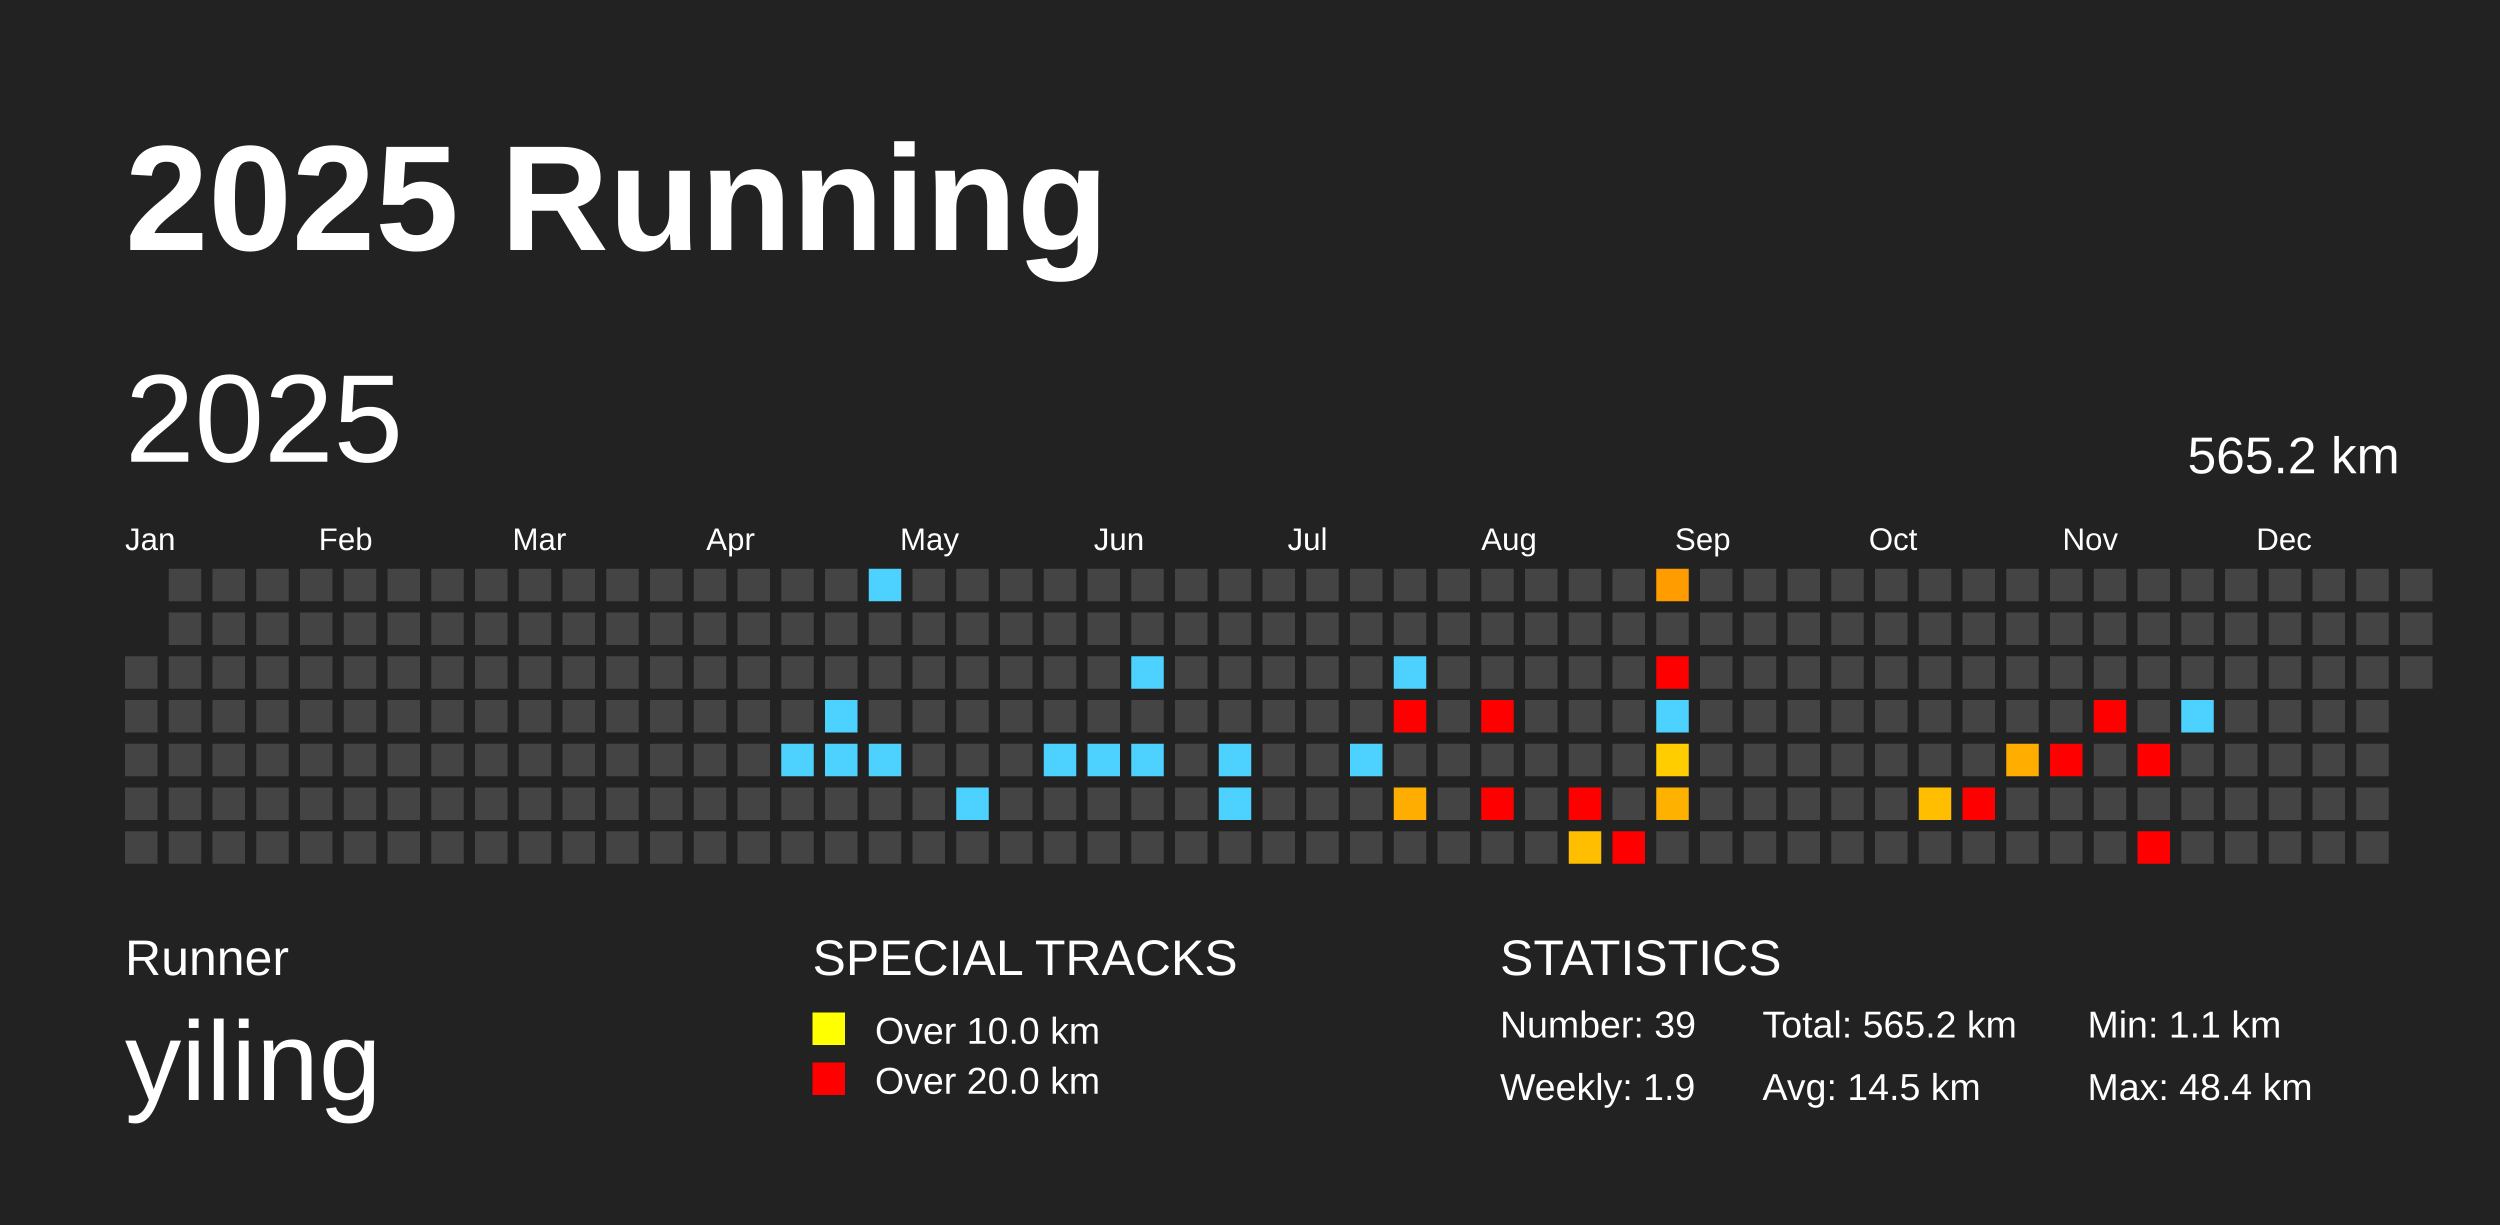
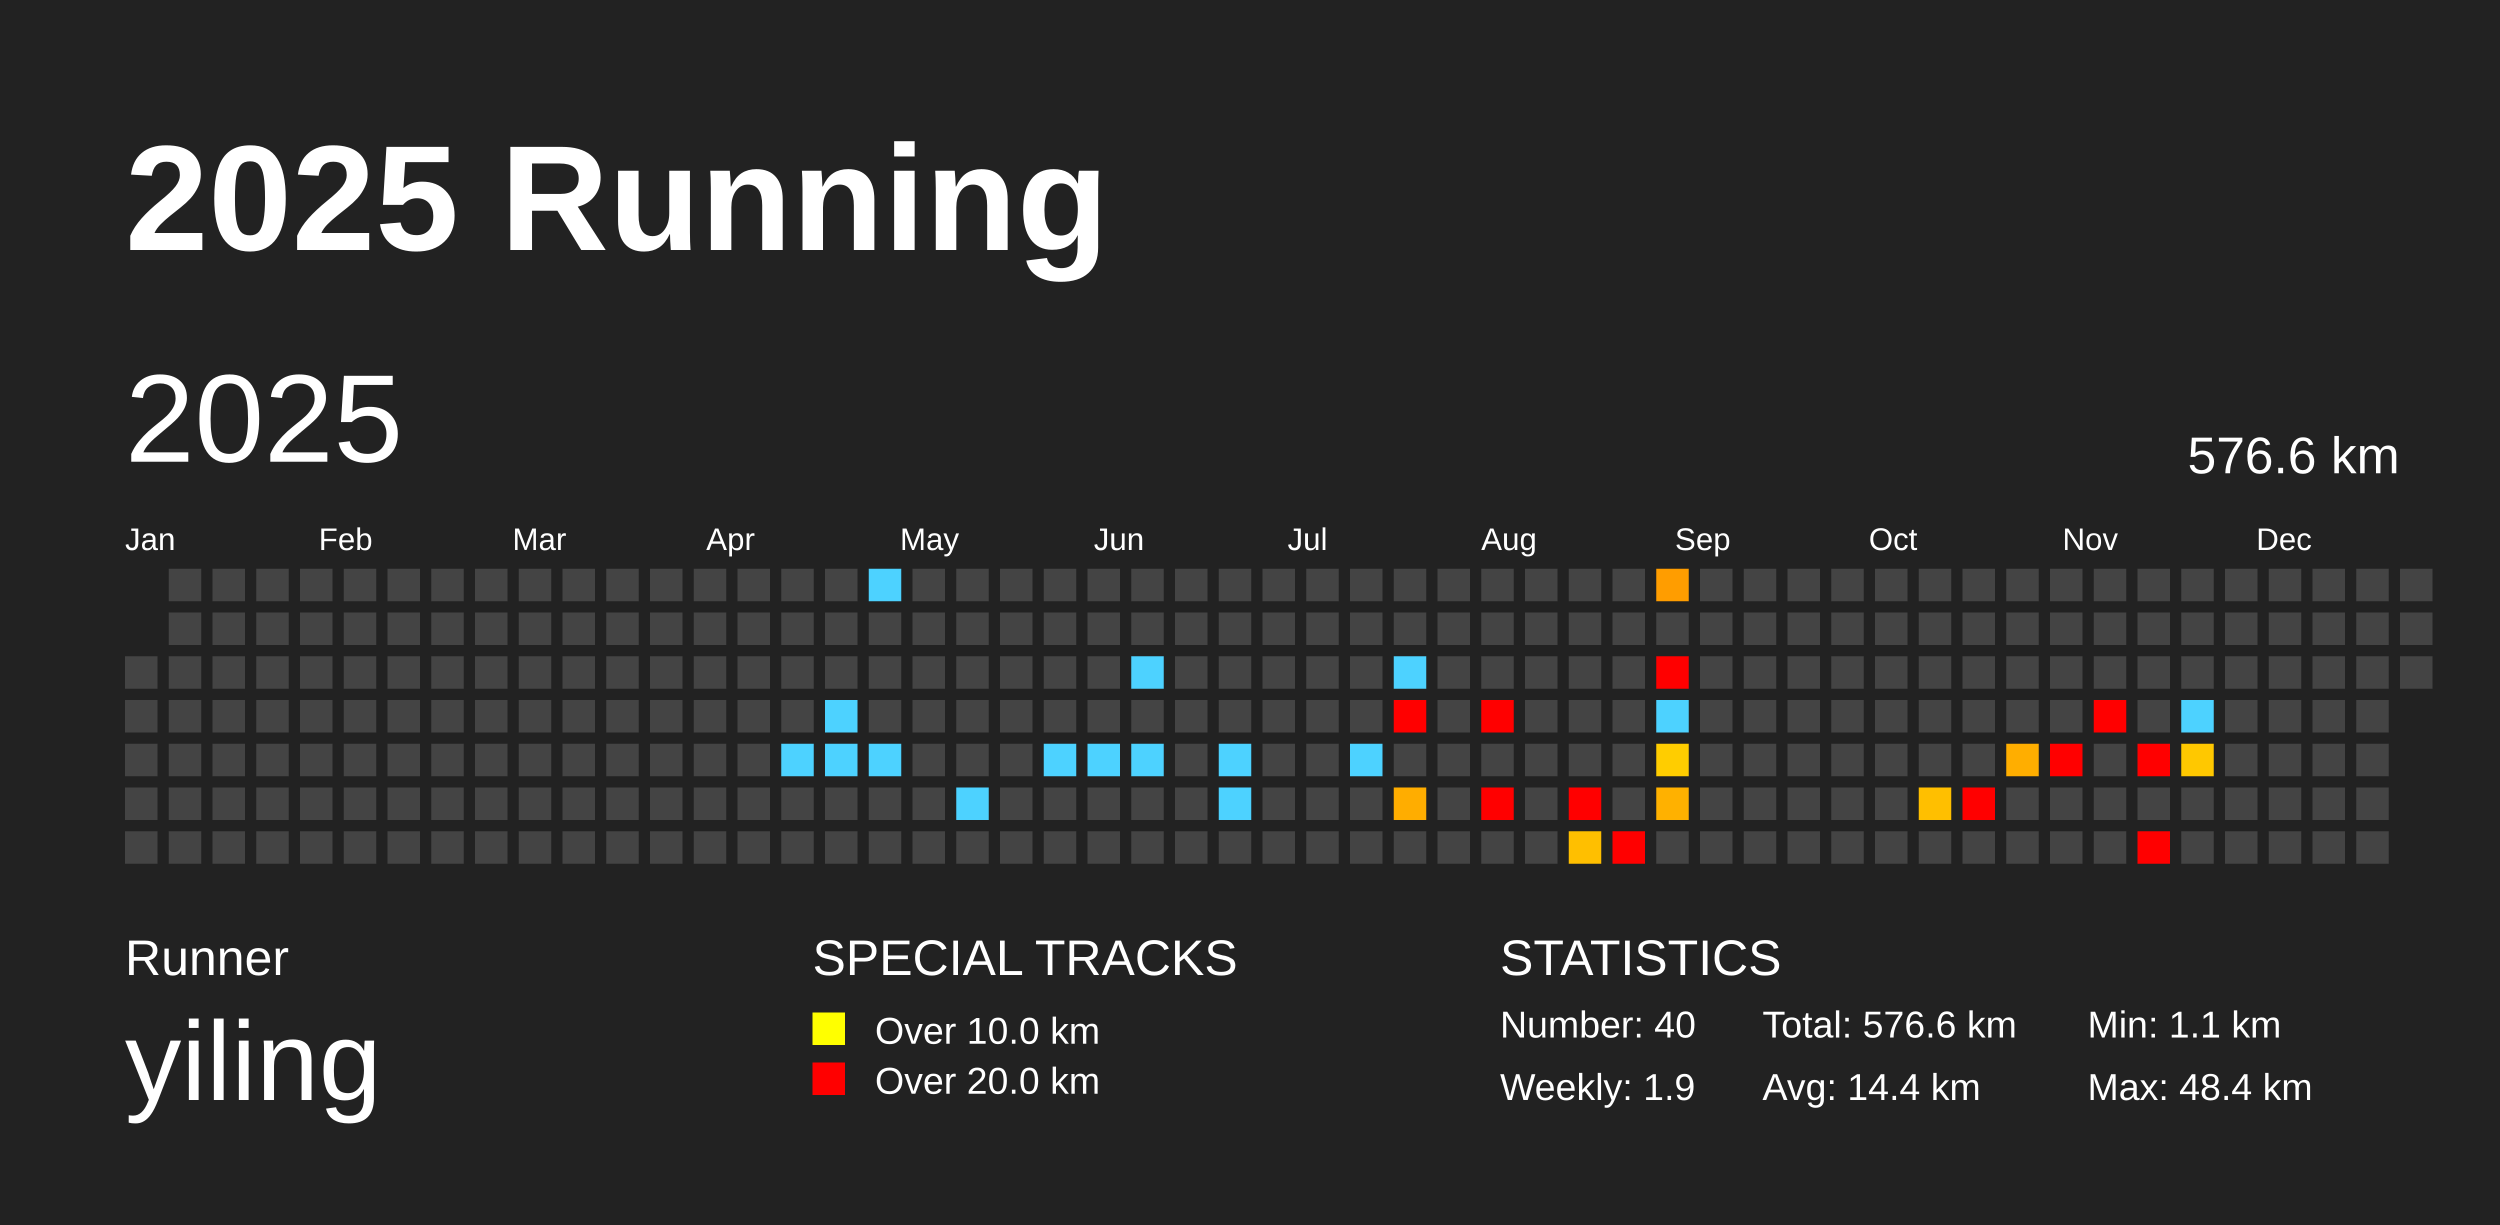
<svg xmlns="http://www.w3.org/2000/svg" baseProfile="full" height="98mm" version="1.1" viewBox="0,0,200,98" width="200mm">
  <defs />
  <rect fill="#222222" height="98" width="200" x="0" y="0" />
  <text fill="#FFFFFF" style="font-size:12px; font-family:Arial; font-weight:bold;" x="10" y="20">2025 Running</text>
  <text fill="#FFFFFF" style="font-size:4px; font-family:Arial" x="10" y="78">Runner</text>
  <text fill="#FFFFFF" style="font-size:9px; font-family:Arial" x="10" y="88">yiling</text>
  <text fill="#FFFFFF" style="font-size:4px; font-family:Arial" x="65" y="78">SPECIAL TRACKS</text>
  <rect fill="yellow" height="2.6" width="2.6" x="65" y="81" />
  <text fill="#FFFFFF" style="font-size:3px; font-family:Arial" x="70" y="83.5">Over 10.0 km</text>
  <rect fill="red" height="2.6" width="2.6" x="65" y="85" />
  <text fill="#FFFFFF" style="font-size:3px; font-family:Arial" x="70" y="87.5">Over 20.0 km</text>
  <text fill="#FFFFFF" style="font-size:4px; font-family:Arial" x="120" y="78">STATISTICS</text>
-   <text fill="#FFFFFF" style="font-size:3px; font-family:Arial" x="120" y="83">Number: 39</text>
+   <text fill="#FFFFFF" style="font-size:3px; font-family:Arial" x="120" y="83">Number: 40</text>
  <text fill="#FFFFFF" style="font-size:3px; font-family:Arial" x="120" y="88">Weekly: 1.9</text>
-   <text fill="#FFFFFF" style="font-size:3px; font-family:Arial" x="141" y="83">Total: 565.2 km</text>
-   <text fill="#FFFFFF" style="font-size:3px; font-family:Arial" x="141" y="88">Avg: 14.5 km</text>
+   <text fill="#FFFFFF" style="font-size:3px; font-family:Arial" x="141" y="83">Total: 576.6 km</text>
+   <text fill="#FFFFFF" style="font-size:3px; font-family:Arial" x="141" y="88">Avg: 14.4 km</text>
  <text fill="#FFFFFF" style="font-size:3px; font-family:Arial" x="167" y="83">Min: 1.1 km</text>
  <text fill="#FFFFFF" style="font-size:3px; font-family:Arial" x="167" y="88">Max: 48.4 km</text>
  <text dominant-baseline="hanging" fill="#FFFFFF" style="font-size:10.0px; font-family:Arial;" x="10" y="30">2025</text>
-   <text dominant-baseline="hanging" fill="#FFFFFF" style="font-size:4.125px; font-family:Arial;" x="175" y="35">565.2 km</text>
+   <text dominant-baseline="hanging" fill="#FFFFFF" style="font-size:4.125px; font-family:Arial;" x="175" y="35">576.6 km</text>
  <text fill="#FFFFFF" style="font-size:2.5px; font-family:Arial" x="10.0" y="44">Jan</text>
  <text fill="#FFFFFF" style="font-size:2.5px; font-family:Arial" x="25.5" y="44">Feb</text>
  <text fill="#FFFFFF" style="font-size:2.5px; font-family:Arial" x="41.0" y="44">Mar</text>
  <text fill="#FFFFFF" style="font-size:2.5px; font-family:Arial" x="56.5" y="44">Apr</text>
  <text fill="#FFFFFF" style="font-size:2.5px; font-family:Arial" x="72.0" y="44">May</text>
  <text fill="#FFFFFF" style="font-size:2.5px; font-family:Arial" x="87.5" y="44">Jun</text>
  <text fill="#FFFFFF" style="font-size:2.5px; font-family:Arial" x="103.0" y="44">Jul</text>
  <text fill="#FFFFFF" style="font-size:2.5px; font-family:Arial" x="118.5" y="44">Aug</text>
  <text fill="#FFFFFF" style="font-size:2.5px; font-family:Arial" x="134.0" y="44">Sep</text>
  <text fill="#FFFFFF" style="font-size:2.5px; font-family:Arial" x="149.5" y="44">Oct</text>
  <text fill="#FFFFFF" style="font-size:2.5px; font-family:Arial" x="165.0" y="44">Nov</text>
  <text fill="#FFFFFF" style="font-size:2.5px; font-family:Arial" x="180.5" y="44">Dec</text>
  <rect fill="#444444" height="2.6" width="2.6" x="10.0" y="52.5" />
  <rect fill="#444444" height="2.6" width="2.6" x="10.0" y="56.0" />
  <rect fill="#444444" height="2.6" width="2.6" x="10.0" y="59.5" />
  <rect fill="#444444" height="2.6" width="2.6" x="10.0" y="63.0" />
  <rect fill="#444444" height="2.6" width="2.6" x="10.0" y="66.5" />
  <rect fill="#444444" height="2.6" width="2.6" x="13.5" y="45.5" />
  <rect fill="#444444" height="2.6" width="2.6" x="13.5" y="49.0" />
  <rect fill="#444444" height="2.6" width="2.6" x="13.5" y="52.5" />
  <rect fill="#444444" height="2.6" width="2.6" x="13.5" y="56.0" />
  <rect fill="#444444" height="2.6" width="2.6" x="13.5" y="59.5" />
  <rect fill="#444444" height="2.6" width="2.6" x="13.5" y="63.0" />
  <rect fill="#444444" height="2.6" width="2.6" x="13.5" y="66.5" />
  <rect fill="#444444" height="2.6" width="2.6" x="17.0" y="45.5" />
  <rect fill="#444444" height="2.6" width="2.6" x="17.0" y="49.0" />
  <rect fill="#444444" height="2.6" width="2.6" x="17.0" y="52.5" />
  <rect fill="#444444" height="2.6" width="2.6" x="17.0" y="56.0" />
  <rect fill="#444444" height="2.6" width="2.6" x="17.0" y="59.5" />
  <rect fill="#444444" height="2.6" width="2.6" x="17.0" y="63.0" />
  <rect fill="#444444" height="2.6" width="2.6" x="17.0" y="66.5" />
  <rect fill="#444444" height="2.6" width="2.6" x="20.5" y="45.5" />
  <rect fill="#444444" height="2.6" width="2.6" x="20.5" y="49.0" />
  <rect fill="#444444" height="2.6" width="2.6" x="20.5" y="52.5" />
  <rect fill="#444444" height="2.6" width="2.6" x="20.5" y="56.0" />
  <rect fill="#444444" height="2.6" width="2.6" x="20.5" y="59.5" />
  <rect fill="#444444" height="2.6" width="2.6" x="20.5" y="63.0" />
  <rect fill="#444444" height="2.6" width="2.6" x="20.5" y="66.5" />
  <rect fill="#444444" height="2.6" width="2.6" x="24.0" y="45.5" />
  <rect fill="#444444" height="2.6" width="2.6" x="24.0" y="49.0" />
  <rect fill="#444444" height="2.6" width="2.6" x="24.0" y="52.5" />
  <rect fill="#444444" height="2.6" width="2.6" x="24.0" y="56.0" />
  <rect fill="#444444" height="2.6" width="2.6" x="24.0" y="59.5" />
  <rect fill="#444444" height="2.6" width="2.6" x="24.0" y="63.0" />
  <rect fill="#444444" height="2.6" width="2.6" x="24.0" y="66.5" />
  <rect fill="#444444" height="2.6" width="2.6" x="27.5" y="45.5" />
  <rect fill="#444444" height="2.6" width="2.6" x="27.5" y="49.0" />
  <rect fill="#444444" height="2.6" width="2.6" x="27.5" y="52.5" />
  <rect fill="#444444" height="2.6" width="2.6" x="27.5" y="56.0" />
  <rect fill="#444444" height="2.6" width="2.6" x="27.5" y="59.5" />
  <rect fill="#444444" height="2.6" width="2.6" x="27.5" y="63.0" />
  <rect fill="#444444" height="2.6" width="2.6" x="27.5" y="66.5" />
  <rect fill="#444444" height="2.6" width="2.6" x="31.0" y="45.5" />
  <rect fill="#444444" height="2.6" width="2.6" x="31.0" y="49.0" />
  <rect fill="#444444" height="2.6" width="2.6" x="31.0" y="52.5" />
  <rect fill="#444444" height="2.6" width="2.6" x="31.0" y="56.0" />
  <rect fill="#444444" height="2.6" width="2.6" x="31.0" y="59.5" />
  <rect fill="#444444" height="2.6" width="2.6" x="31.0" y="63.0" />
  <rect fill="#444444" height="2.6" width="2.6" x="31.0" y="66.5" />
  <rect fill="#444444" height="2.6" width="2.6" x="34.5" y="45.5" />
  <rect fill="#444444" height="2.6" width="2.6" x="34.5" y="49.0" />
  <rect fill="#444444" height="2.6" width="2.6" x="34.5" y="52.5" />
  <rect fill="#444444" height="2.6" width="2.6" x="34.5" y="56.0" />
  <rect fill="#444444" height="2.6" width="2.6" x="34.5" y="59.5" />
  <rect fill="#444444" height="2.6" width="2.6" x="34.5" y="63.0" />
  <rect fill="#444444" height="2.6" width="2.6" x="34.5" y="66.5" />
  <rect fill="#444444" height="2.6" width="2.6" x="38.0" y="45.5" />
  <rect fill="#444444" height="2.6" width="2.6" x="38.0" y="49.0" />
  <rect fill="#444444" height="2.6" width="2.6" x="38.0" y="52.5" />
  <rect fill="#444444" height="2.6" width="2.6" x="38.0" y="56.0" />
  <rect fill="#444444" height="2.6" width="2.6" x="38.0" y="59.5" />
  <rect fill="#444444" height="2.6" width="2.6" x="38.0" y="63.0" />
  <rect fill="#444444" height="2.6" width="2.6" x="38.0" y="66.5" />
  <rect fill="#444444" height="2.6" width="2.6" x="41.5" y="45.5" />
  <rect fill="#444444" height="2.6" width="2.6" x="41.5" y="49.0" />
  <rect fill="#444444" height="2.6" width="2.6" x="41.5" y="52.5" />
  <rect fill="#444444" height="2.6" width="2.6" x="41.5" y="56.0" />
  <rect fill="#444444" height="2.6" width="2.6" x="41.5" y="59.5" />
  <rect fill="#444444" height="2.6" width="2.6" x="41.5" y="63.0" />
  <rect fill="#444444" height="2.6" width="2.6" x="41.5" y="66.5" />
  <rect fill="#444444" height="2.6" width="2.6" x="45.0" y="45.5" />
  <rect fill="#444444" height="2.6" width="2.6" x="45.0" y="49.0" />
  <rect fill="#444444" height="2.6" width="2.6" x="45.0" y="52.5" />
  <rect fill="#444444" height="2.6" width="2.6" x="45.0" y="56.0" />
  <rect fill="#444444" height="2.6" width="2.6" x="45.0" y="59.5" />
  <rect fill="#444444" height="2.6" width="2.6" x="45.0" y="63.0" />
  <rect fill="#444444" height="2.6" width="2.6" x="45.0" y="66.5" />
  <rect fill="#444444" height="2.6" width="2.6" x="48.5" y="45.5" />
  <rect fill="#444444" height="2.6" width="2.6" x="48.5" y="49.0" />
  <rect fill="#444444" height="2.6" width="2.6" x="48.5" y="52.5" />
  <rect fill="#444444" height="2.6" width="2.6" x="48.5" y="56.0" />
  <rect fill="#444444" height="2.6" width="2.6" x="48.5" y="59.5" />
  <rect fill="#444444" height="2.6" width="2.6" x="48.5" y="63.0" />
  <rect fill="#444444" height="2.6" width="2.6" x="48.5" y="66.5" />
  <rect fill="#444444" height="2.6" width="2.6" x="52.0" y="45.5" />
  <rect fill="#444444" height="2.6" width="2.6" x="52.0" y="49.0" />
  <rect fill="#444444" height="2.6" width="2.6" x="52.0" y="52.5" />
  <rect fill="#444444" height="2.6" width="2.6" x="52.0" y="56.0" />
  <rect fill="#444444" height="2.6" width="2.6" x="52.0" y="59.5" />
  <rect fill="#444444" height="2.6" width="2.6" x="52.0" y="63.0" />
  <rect fill="#444444" height="2.6" width="2.6" x="52.0" y="66.5" />
  <rect fill="#444444" height="2.6" width="2.6" x="55.5" y="45.5" />
  <rect fill="#444444" height="2.6" width="2.6" x="55.5" y="49.0" />
  <rect fill="#444444" height="2.6" width="2.6" x="55.5" y="52.5" />
  <rect fill="#444444" height="2.6" width="2.6" x="55.5" y="56.0" />
  <rect fill="#444444" height="2.6" width="2.6" x="55.5" y="59.5" />
  <rect fill="#444444" height="2.6" width="2.6" x="55.5" y="63.0" />
  <rect fill="#444444" height="2.6" width="2.6" x="55.5" y="66.5" />
  <rect fill="#444444" height="2.6" width="2.6" x="59.0" y="45.5" />
  <rect fill="#444444" height="2.6" width="2.6" x="59.0" y="49.0" />
  <rect fill="#444444" height="2.6" width="2.6" x="59.0" y="52.5" />
  <rect fill="#444444" height="2.6" width="2.6" x="59.0" y="56.0" />
  <rect fill="#444444" height="2.6" width="2.6" x="59.0" y="59.5" />
  <rect fill="#444444" height="2.6" width="2.6" x="59.0" y="63.0" />
  <rect fill="#444444" height="2.6" width="2.6" x="59.0" y="66.5" />
  <rect fill="#444444" height="2.6" width="2.6" x="62.5" y="45.5" />
  <rect fill="#444444" height="2.6" width="2.6" x="62.5" y="49.0" />
  <rect fill="#444444" height="2.6" width="2.6" x="62.5" y="52.5" />
  <rect fill="#444444" height="2.6" width="2.6" x="62.5" y="56.0" />
  <rect fill="#4dd2ff" height="2.6" width="2.6" x="62.5" y="59.5" />
  <rect fill="#444444" height="2.6" width="2.6" x="62.5" y="63.0" />
  <rect fill="#444444" height="2.6" width="2.6" x="62.5" y="66.5" />
  <rect fill="#444444" height="2.6" width="2.6" x="66.0" y="45.5" />
  <rect fill="#444444" height="2.6" width="2.6" x="66.0" y="49.0" />
  <rect fill="#444444" height="2.6" width="2.6" x="66.0" y="52.5" />
  <rect fill="#4dd2ff" height="2.6" width="2.6" x="66.0" y="56.0" />
  <rect fill="#4dd2ff" height="2.6" width="2.6" x="66.0" y="59.5" />
  <rect fill="#444444" height="2.6" width="2.6" x="66.0" y="63.0" />
  <rect fill="#444444" height="2.6" width="2.6" x="66.0" y="66.5" />
  <rect fill="#4dd2ff" height="2.6" width="2.6" x="69.5" y="45.5" />
  <rect fill="#444444" height="2.6" width="2.6" x="69.5" y="49.0" />
  <rect fill="#444444" height="2.6" width="2.6" x="69.5" y="52.5" />
  <rect fill="#444444" height="2.6" width="2.6" x="69.5" y="56.0" />
  <rect fill="#4dd2ff" height="2.6" width="2.6" x="69.5" y="59.5" />
  <rect fill="#444444" height="2.6" width="2.6" x="69.5" y="63.0" />
  <rect fill="#444444" height="2.6" width="2.6" x="69.5" y="66.5" />
  <rect fill="#444444" height="2.6" width="2.6" x="73.0" y="45.5" />
  <rect fill="#444444" height="2.6" width="2.6" x="73.0" y="49.0" />
  <rect fill="#444444" height="2.6" width="2.6" x="73.0" y="52.5" />
  <rect fill="#444444" height="2.6" width="2.6" x="73.0" y="56.0" />
  <rect fill="#444444" height="2.6" width="2.6" x="73.0" y="59.5" />
  <rect fill="#444444" height="2.6" width="2.6" x="73.0" y="63.0" />
  <rect fill="#444444" height="2.6" width="2.6" x="73.0" y="66.5" />
  <rect fill="#444444" height="2.6" width="2.6" x="76.5" y="45.5" />
  <rect fill="#444444" height="2.6" width="2.6" x="76.5" y="49.0" />
  <rect fill="#444444" height="2.6" width="2.6" x="76.5" y="52.5" />
  <rect fill="#444444" height="2.6" width="2.6" x="76.5" y="56.0" />
  <rect fill="#444444" height="2.6" width="2.6" x="76.5" y="59.5" />
  <rect fill="#4dd2ff" height="2.6" width="2.6" x="76.5" y="63.0" />
  <rect fill="#444444" height="2.6" width="2.6" x="76.5" y="66.5" />
  <rect fill="#444444" height="2.6" width="2.6" x="80.0" y="45.5" />
  <rect fill="#444444" height="2.6" width="2.6" x="80.0" y="49.0" />
  <rect fill="#444444" height="2.6" width="2.6" x="80.0" y="52.5" />
  <rect fill="#444444" height="2.6" width="2.6" x="80.0" y="56.0" />
  <rect fill="#444444" height="2.6" width="2.6" x="80.0" y="59.5" />
  <rect fill="#444444" height="2.6" width="2.6" x="80.0" y="63.0" />
  <rect fill="#444444" height="2.6" width="2.6" x="80.0" y="66.5" />
  <rect fill="#444444" height="2.6" width="2.6" x="83.5" y="45.5" />
  <rect fill="#444444" height="2.6" width="2.6" x="83.5" y="49.0" />
  <rect fill="#444444" height="2.6" width="2.6" x="83.5" y="52.5" />
  <rect fill="#444444" height="2.6" width="2.6" x="83.5" y="56.0" />
  <rect fill="#4dd2ff" height="2.6" width="2.6" x="83.5" y="59.5" />
  <rect fill="#444444" height="2.6" width="2.6" x="83.5" y="63.0" />
  <rect fill="#444444" height="2.6" width="2.6" x="83.5" y="66.5" />
  <rect fill="#444444" height="2.6" width="2.6" x="87.0" y="45.5" />
  <rect fill="#444444" height="2.6" width="2.6" x="87.0" y="49.0" />
  <rect fill="#444444" height="2.6" width="2.6" x="87.0" y="52.5" />
  <rect fill="#444444" height="2.6" width="2.6" x="87.0" y="56.0" />
  <rect fill="#4dd2ff" height="2.6" width="2.6" x="87.0" y="59.5" />
  <rect fill="#444444" height="2.6" width="2.6" x="87.0" y="63.0" />
  <rect fill="#444444" height="2.6" width="2.6" x="87.0" y="66.5" />
  <rect fill="#444444" height="2.6" width="2.6" x="90.5" y="45.5" />
  <rect fill="#444444" height="2.6" width="2.6" x="90.5" y="49.0" />
  <rect fill="#4dd2ff" height="2.6" width="2.6" x="90.5" y="52.5" />
  <rect fill="#444444" height="2.6" width="2.6" x="90.5" y="56.0" />
  <rect fill="#4dd2ff" height="2.6" width="2.6" x="90.5" y="59.5" />
  <rect fill="#444444" height="2.6" width="2.6" x="90.5" y="63.0" />
  <rect fill="#444444" height="2.6" width="2.6" x="90.5" y="66.5" />
  <rect fill="#444444" height="2.6" width="2.6" x="94.0" y="45.5" />
  <rect fill="#444444" height="2.6" width="2.6" x="94.0" y="49.0" />
  <rect fill="#444444" height="2.6" width="2.6" x="94.0" y="52.5" />
  <rect fill="#444444" height="2.6" width="2.6" x="94.0" y="56.0" />
  <rect fill="#444444" height="2.6" width="2.6" x="94.0" y="59.5" />
  <rect fill="#444444" height="2.6" width="2.6" x="94.0" y="63.0" />
  <rect fill="#444444" height="2.6" width="2.6" x="94.0" y="66.5" />
  <rect fill="#444444" height="2.6" width="2.6" x="97.5" y="45.5" />
  <rect fill="#444444" height="2.6" width="2.6" x="97.5" y="49.0" />
  <rect fill="#444444" height="2.6" width="2.6" x="97.5" y="52.5" />
  <rect fill="#444444" height="2.6" width="2.6" x="97.5" y="56.0" />
  <rect fill="#4dd2ff" height="2.6" width="2.6" x="97.5" y="59.5" />
  <rect fill="#4dd2ff" height="2.6" width="2.6" x="97.5" y="63.0" />
  <rect fill="#444444" height="2.6" width="2.6" x="97.5" y="66.5" />
  <rect fill="#444444" height="2.6" width="2.6" x="101.0" y="45.5" />
  <rect fill="#444444" height="2.6" width="2.6" x="101.0" y="49.0" />
  <rect fill="#444444" height="2.6" width="2.6" x="101.0" y="52.5" />
  <rect fill="#444444" height="2.6" width="2.6" x="101.0" y="56.0" />
  <rect fill="#444444" height="2.6" width="2.6" x="101.0" y="59.5" />
  <rect fill="#444444" height="2.6" width="2.6" x="101.0" y="63.0" />
  <rect fill="#444444" height="2.6" width="2.6" x="101.0" y="66.5" />
  <rect fill="#444444" height="2.6" width="2.6" x="104.5" y="45.5" />
  <rect fill="#444444" height="2.6" width="2.6" x="104.5" y="49.0" />
  <rect fill="#444444" height="2.6" width="2.6" x="104.5" y="52.5" />
  <rect fill="#444444" height="2.6" width="2.6" x="104.5" y="56.0" />
  <rect fill="#444444" height="2.6" width="2.6" x="104.5" y="59.5" />
  <rect fill="#444444" height="2.6" width="2.6" x="104.5" y="63.0" />
  <rect fill="#444444" height="2.6" width="2.6" x="104.5" y="66.5" />
  <rect fill="#444444" height="2.6" width="2.6" x="108.0" y="45.5" />
  <rect fill="#444444" height="2.6" width="2.6" x="108.0" y="49.0" />
  <rect fill="#444444" height="2.6" width="2.6" x="108.0" y="52.5" />
  <rect fill="#444444" height="2.6" width="2.6" x="108.0" y="56.0" />
  <rect fill="#4dd2ff" height="2.6" width="2.6" x="108.0" y="59.5" />
  <rect fill="#444444" height="2.6" width="2.6" x="108.0" y="63.0" />
  <rect fill="#444444" height="2.6" width="2.6" x="108.0" y="66.5" />
  <rect fill="#444444" height="2.6" width="2.6" x="111.5" y="45.5" />
  <rect fill="#444444" height="2.6" width="2.6" x="111.5" y="49.0" />
  <rect fill="#4dd2ff" height="2.6" width="2.6" x="111.5" y="52.5" />
  <rect fill="red" height="2.6" width="2.6" x="111.5" y="56.0" />
  <rect fill="#444444" height="2.6" width="2.6" x="111.5" y="59.5" />
  <rect fill="#ffad00" height="2.6" width="2.6" x="111.5" y="63.0" />
  <rect fill="#444444" height="2.6" width="2.6" x="111.5" y="66.5" />
  <rect fill="#444444" height="2.6" width="2.6" x="115.0" y="45.5" />
  <rect fill="#444444" height="2.6" width="2.6" x="115.0" y="49.0" />
  <rect fill="#444444" height="2.6" width="2.6" x="115.0" y="52.5" />
  <rect fill="#444444" height="2.6" width="2.6" x="115.0" y="56.0" />
  <rect fill="#444444" height="2.6" width="2.6" x="115.0" y="59.5" />
  <rect fill="#444444" height="2.6" width="2.6" x="115.0" y="63.0" />
  <rect fill="#444444" height="2.6" width="2.6" x="115.0" y="66.5" />
  <rect fill="#444444" height="2.6" width="2.6" x="118.5" y="45.5" />
  <rect fill="#444444" height="2.6" width="2.6" x="118.5" y="49.0" />
  <rect fill="#444444" height="2.6" width="2.6" x="118.5" y="52.5" />
  <rect fill="red" height="2.6" width="2.6" x="118.5" y="56.0" />
  <rect fill="#444444" height="2.6" width="2.6" x="118.5" y="59.5" />
  <rect fill="red" height="2.6" width="2.6" x="118.5" y="63.0" />
  <rect fill="#444444" height="2.6" width="2.6" x="118.5" y="66.5" />
  <rect fill="#444444" height="2.6" width="2.6" x="122.0" y="45.5" />
  <rect fill="#444444" height="2.6" width="2.6" x="122.0" y="49.0" />
  <rect fill="#444444" height="2.6" width="2.6" x="122.0" y="52.5" />
  <rect fill="#444444" height="2.6" width="2.6" x="122.0" y="56.0" />
  <rect fill="#444444" height="2.6" width="2.6" x="122.0" y="59.5" />
  <rect fill="#444444" height="2.6" width="2.6" x="122.0" y="63.0" />
  <rect fill="#444444" height="2.6" width="2.6" x="122.0" y="66.5" />
  <rect fill="#444444" height="2.6" width="2.6" x="125.5" y="45.5" />
  <rect fill="#444444" height="2.6" width="2.6" x="125.5" y="49.0" />
  <rect fill="#444444" height="2.6" width="2.6" x="125.5" y="52.5" />
  <rect fill="#444444" height="2.6" width="2.6" x="125.5" y="56.0" />
  <rect fill="#444444" height="2.6" width="2.6" x="125.5" y="59.5" />
  <rect fill="red" height="2.6" width="2.6" x="125.5" y="63.0" />
  <rect fill="#ffbf00" height="2.6" width="2.6" x="125.5" y="66.5" />
  <rect fill="#444444" height="2.6" width="2.6" x="129.0" y="45.5" />
  <rect fill="#444444" height="2.6" width="2.6" x="129.0" y="49.0" />
  <rect fill="#444444" height="2.6" width="2.6" x="129.0" y="52.5" />
  <rect fill="#444444" height="2.6" width="2.6" x="129.0" y="56.0" />
  <rect fill="#444444" height="2.6" width="2.6" x="129.0" y="59.5" />
  <rect fill="#444444" height="2.6" width="2.6" x="129.0" y="63.0" />
  <rect fill="red" height="2.6" width="2.6" x="129.0" y="66.5" />
  <rect fill="#ff9d00" height="2.6" width="2.6" x="132.5" y="45.5" />
  <rect fill="#444444" height="2.6" width="2.6" x="132.5" y="49.0" />
  <rect fill="red" height="2.6" width="2.6" x="132.5" y="52.5" />
  <rect fill="#4dd2ff" height="2.6" width="2.6" x="132.5" y="56.0" />
  <rect fill="#ffcd00" height="2.6" width="2.6" x="132.5" y="59.5" />
  <rect fill="#ffb100" height="2.6" width="2.6" x="132.5" y="63.0" />
  <rect fill="#444444" height="2.6" width="2.6" x="132.5" y="66.5" />
  <rect fill="#444444" height="2.6" width="2.6" x="136.0" y="45.5" />
  <rect fill="#444444" height="2.6" width="2.6" x="136.0" y="49.0" />
  <rect fill="#444444" height="2.6" width="2.6" x="136.0" y="52.5" />
  <rect fill="#444444" height="2.6" width="2.6" x="136.0" y="56.0" />
  <rect fill="#444444" height="2.6" width="2.6" x="136.0" y="59.5" />
  <rect fill="#444444" height="2.6" width="2.6" x="136.0" y="63.0" />
  <rect fill="#444444" height="2.6" width="2.6" x="136.0" y="66.5" />
  <rect fill="#444444" height="2.6" width="2.6" x="139.5" y="45.5" />
  <rect fill="#444444" height="2.6" width="2.6" x="139.5" y="49.0" />
  <rect fill="#444444" height="2.6" width="2.6" x="139.5" y="52.5" />
  <rect fill="#444444" height="2.6" width="2.6" x="139.5" y="56.0" />
  <rect fill="#444444" height="2.6" width="2.6" x="139.5" y="59.5" />
  <rect fill="#444444" height="2.6" width="2.6" x="139.5" y="63.0" />
  <rect fill="#444444" height="2.6" width="2.6" x="139.5" y="66.5" />
  <rect fill="#444444" height="2.6" width="2.6" x="143.0" y="45.5" />
  <rect fill="#444444" height="2.6" width="2.6" x="143.0" y="49.0" />
  <rect fill="#444444" height="2.6" width="2.6" x="143.0" y="52.5" />
  <rect fill="#444444" height="2.6" width="2.6" x="143.0" y="56.0" />
  <rect fill="#444444" height="2.6" width="2.6" x="143.0" y="59.5" />
  <rect fill="#444444" height="2.6" width="2.6" x="143.0" y="63.0" />
  <rect fill="#444444" height="2.6" width="2.6" x="143.0" y="66.5" />
  <rect fill="#444444" height="2.6" width="2.6" x="146.5" y="45.5" />
  <rect fill="#444444" height="2.6" width="2.6" x="146.5" y="49.0" />
  <rect fill="#444444" height="2.6" width="2.6" x="146.5" y="52.5" />
  <rect fill="#444444" height="2.6" width="2.6" x="146.5" y="56.0" />
  <rect fill="#444444" height="2.6" width="2.6" x="146.5" y="59.5" />
  <rect fill="#444444" height="2.6" width="2.6" x="146.5" y="63.0" />
  <rect fill="#444444" height="2.6" width="2.6" x="146.5" y="66.5" />
  <rect fill="#444444" height="2.6" width="2.6" x="150.0" y="45.5" />
  <rect fill="#444444" height="2.6" width="2.6" x="150.0" y="49.0" />
  <rect fill="#444444" height="2.6" width="2.6" x="150.0" y="52.5" />
  <rect fill="#444444" height="2.6" width="2.6" x="150.0" y="56.0" />
  <rect fill="#444444" height="2.6" width="2.6" x="150.0" y="59.5" />
  <rect fill="#444444" height="2.6" width="2.6" x="150.0" y="63.0" />
  <rect fill="#444444" height="2.6" width="2.6" x="150.0" y="66.5" />
  <rect fill="#444444" height="2.6" width="2.6" x="153.5" y="45.5" />
  <rect fill="#444444" height="2.6" width="2.6" x="153.5" y="49.0" />
  <rect fill="#444444" height="2.6" width="2.6" x="153.5" y="52.5" />
  <rect fill="#444444" height="2.6" width="2.6" x="153.5" y="56.0" />
  <rect fill="#444444" height="2.6" width="2.6" x="153.5" y="59.5" />
  <rect fill="#ffbf00" height="2.6" width="2.6" x="153.5" y="63.0" />
  <rect fill="#444444" height="2.6" width="2.6" x="153.5" y="66.5" />
  <rect fill="#444444" height="2.6" width="2.6" x="157.0" y="45.5" />
  <rect fill="#444444" height="2.6" width="2.6" x="157.0" y="49.0" />
  <rect fill="#444444" height="2.6" width="2.6" x="157.0" y="52.5" />
  <rect fill="#444444" height="2.6" width="2.6" x="157.0" y="56.0" />
  <rect fill="#444444" height="2.6" width="2.6" x="157.0" y="59.5" />
  <rect fill="red" height="2.6" width="2.6" x="157.0" y="63.0" />
  <rect fill="#444444" height="2.6" width="2.6" x="157.0" y="66.5" />
  <rect fill="#444444" height="2.6" width="2.6" x="160.5" y="45.5" />
  <rect fill="#444444" height="2.6" width="2.6" x="160.5" y="49.0" />
  <rect fill="#444444" height="2.6" width="2.6" x="160.5" y="52.5" />
  <rect fill="#444444" height="2.6" width="2.6" x="160.5" y="56.0" />
  <rect fill="#ffae00" height="2.6" width="2.6" x="160.5" y="59.5" />
  <rect fill="#444444" height="2.6" width="2.6" x="160.5" y="63.0" />
  <rect fill="#444444" height="2.6" width="2.6" x="160.5" y="66.5" />
  <rect fill="#444444" height="2.6" width="2.6" x="164.0" y="45.5" />
  <rect fill="#444444" height="2.6" width="2.6" x="164.0" y="49.0" />
  <rect fill="#444444" height="2.6" width="2.6" x="164.0" y="52.5" />
  <rect fill="#444444" height="2.6" width="2.6" x="164.0" y="56.0" />
  <rect fill="red" height="2.6" width="2.6" x="164.0" y="59.5" />
  <rect fill="#444444" height="2.6" width="2.6" x="164.0" y="63.0" />
  <rect fill="#444444" height="2.6" width="2.6" x="164.0" y="66.5" />
  <rect fill="#444444" height="2.6" width="2.6" x="167.5" y="45.5" />
  <rect fill="#444444" height="2.6" width="2.6" x="167.5" y="49.0" />
  <rect fill="#444444" height="2.6" width="2.6" x="167.5" y="52.5" />
  <rect fill="red" height="2.6" width="2.6" x="167.5" y="56.0" />
  <rect fill="#444444" height="2.6" width="2.6" x="167.5" y="59.5" />
  <rect fill="#444444" height="2.6" width="2.6" x="167.5" y="63.0" />
  <rect fill="#444444" height="2.6" width="2.6" x="167.5" y="66.5" />
  <rect fill="#444444" height="2.6" width="2.6" x="171.0" y="45.5" />
  <rect fill="#444444" height="2.6" width="2.6" x="171.0" y="49.0" />
  <rect fill="#444444" height="2.6" width="2.6" x="171.0" y="52.5" />
  <rect fill="#444444" height="2.6" width="2.6" x="171.0" y="56.0" />
  <rect fill="red" height="2.6" width="2.6" x="171.0" y="59.5" />
  <rect fill="#444444" height="2.6" width="2.6" x="171.0" y="63.0" />
  <rect fill="red" height="2.6" width="2.6" x="171.0" y="66.5" />
  <rect fill="#444444" height="2.6" width="2.6" x="174.5" y="45.5" />
  <rect fill="#444444" height="2.6" width="2.6" x="174.5" y="49.0" />
  <rect fill="#444444" height="2.6" width="2.6" x="174.5" y="52.5" />
  <rect fill="#4dd2ff" height="2.6" width="2.6" x="174.5" y="56.0" />
-   <rect fill="#444444" height="2.6" width="2.6" x="174.5" y="59.5" />
+   <rect fill="#ffc800" height="2.6" width="2.6" x="174.5" y="59.5" />
  <rect fill="#444444" height="2.6" width="2.6" x="174.5" y="63.0" />
  <rect fill="#444444" height="2.6" width="2.6" x="174.5" y="66.5" />
  <rect fill="#444444" height="2.6" width="2.6" x="178.0" y="45.5" />
  <rect fill="#444444" height="2.6" width="2.6" x="178.0" y="49.0" />
  <rect fill="#444444" height="2.6" width="2.6" x="178.0" y="52.5" />
  <rect fill="#444444" height="2.6" width="2.6" x="178.0" y="56.0" />
  <rect fill="#444444" height="2.6" width="2.6" x="178.0" y="59.5" />
  <rect fill="#444444" height="2.6" width="2.6" x="178.0" y="63.0" />
  <rect fill="#444444" height="2.6" width="2.6" x="178.0" y="66.5" />
  <rect fill="#444444" height="2.6" width="2.6" x="181.5" y="45.5" />
  <rect fill="#444444" height="2.6" width="2.6" x="181.5" y="49.0" />
  <rect fill="#444444" height="2.6" width="2.6" x="181.5" y="52.5" />
  <rect fill="#444444" height="2.6" width="2.6" x="181.5" y="56.0" />
  <rect fill="#444444" height="2.6" width="2.6" x="181.5" y="59.5" />
  <rect fill="#444444" height="2.6" width="2.6" x="181.5" y="63.0" />
  <rect fill="#444444" height="2.6" width="2.6" x="181.5" y="66.5" />
  <rect fill="#444444" height="2.6" width="2.6" x="185.0" y="45.5" />
  <rect fill="#444444" height="2.6" width="2.6" x="185.0" y="49.0" />
  <rect fill="#444444" height="2.6" width="2.6" x="185.0" y="52.5" />
  <rect fill="#444444" height="2.6" width="2.6" x="185.0" y="56.0" />
  <rect fill="#444444" height="2.6" width="2.6" x="185.0" y="59.5" />
  <rect fill="#444444" height="2.6" width="2.6" x="185.0" y="63.0" />
  <rect fill="#444444" height="2.6" width="2.6" x="185.0" y="66.5" />
  <rect fill="#444444" height="2.6" width="2.6" x="188.5" y="45.5" />
  <rect fill="#444444" height="2.6" width="2.6" x="188.5" y="49.0" />
  <rect fill="#444444" height="2.6" width="2.6" x="188.5" y="52.5" />
  <rect fill="#444444" height="2.6" width="2.6" x="188.5" y="56.0" />
  <rect fill="#444444" height="2.6" width="2.6" x="188.5" y="59.5" />
  <rect fill="#444444" height="2.6" width="2.6" x="188.5" y="63.0" />
  <rect fill="#444444" height="2.6" width="2.6" x="188.5" y="66.5" />
  <rect fill="#444444" height="2.6" width="2.6" x="192.0" y="45.5" />
  <rect fill="#444444" height="2.6" width="2.6" x="192.0" y="49.0" />
  <rect fill="#444444" height="2.6" width="2.6" x="192.0" y="52.5" />
</svg>
